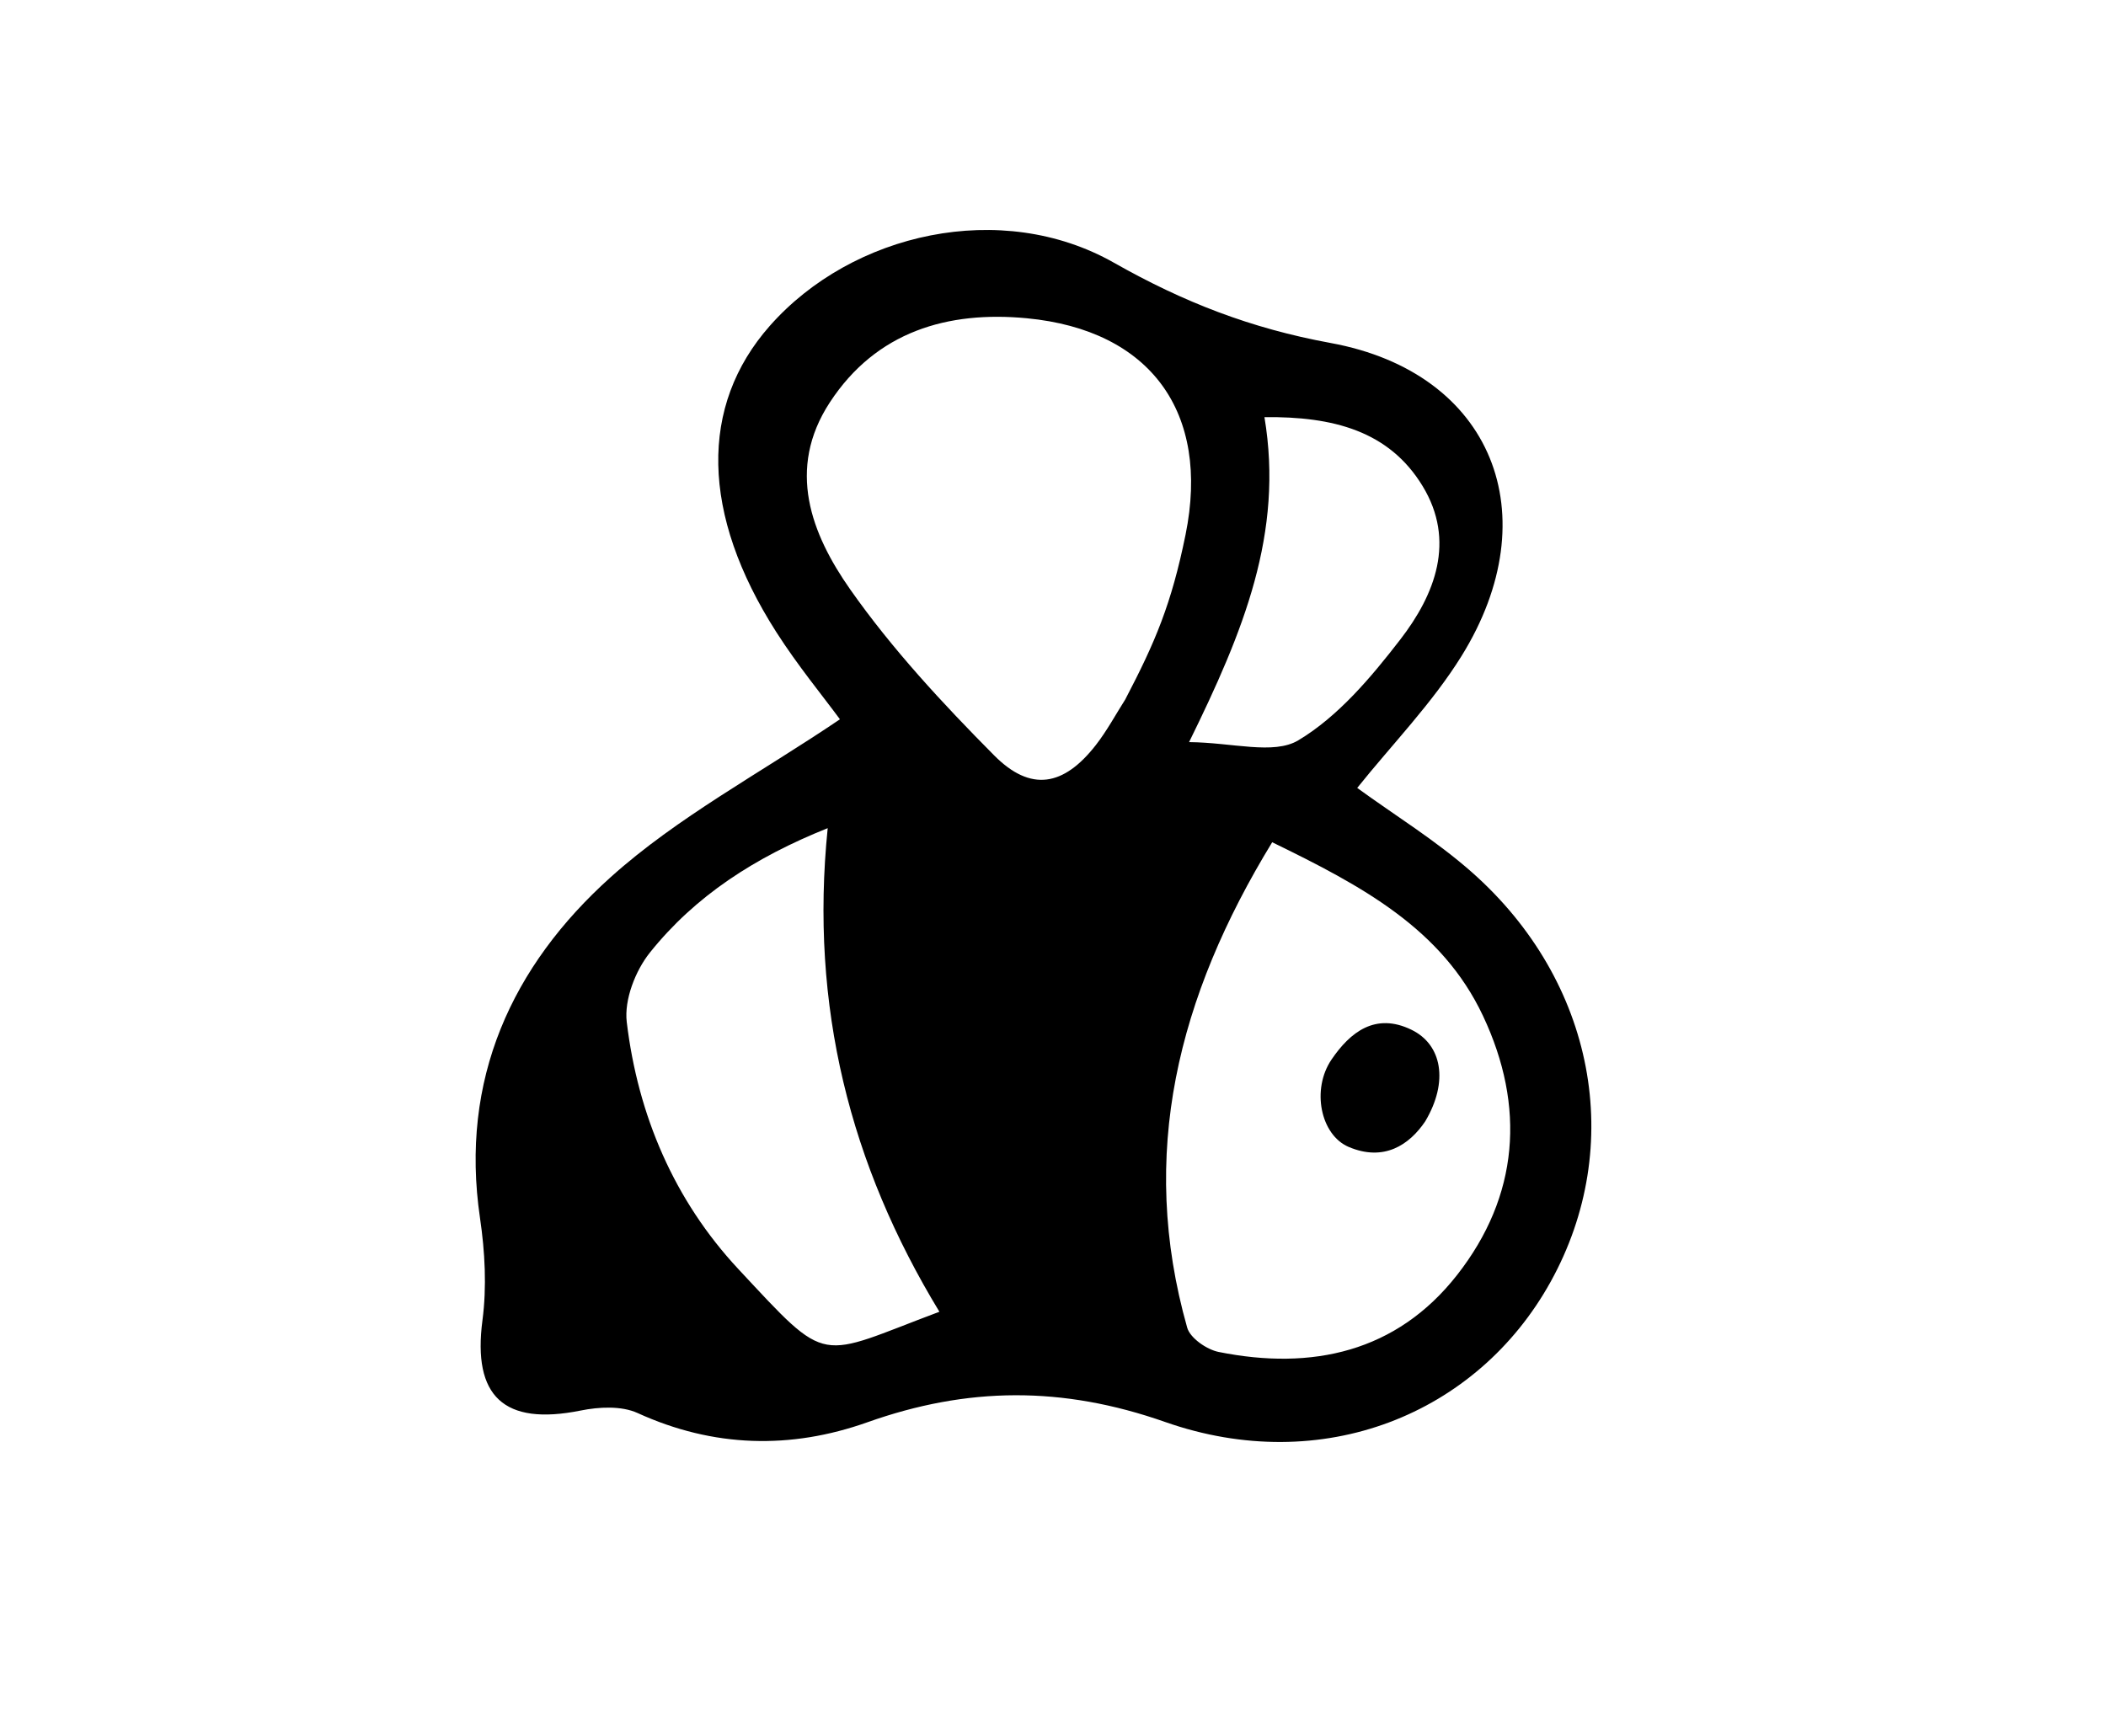
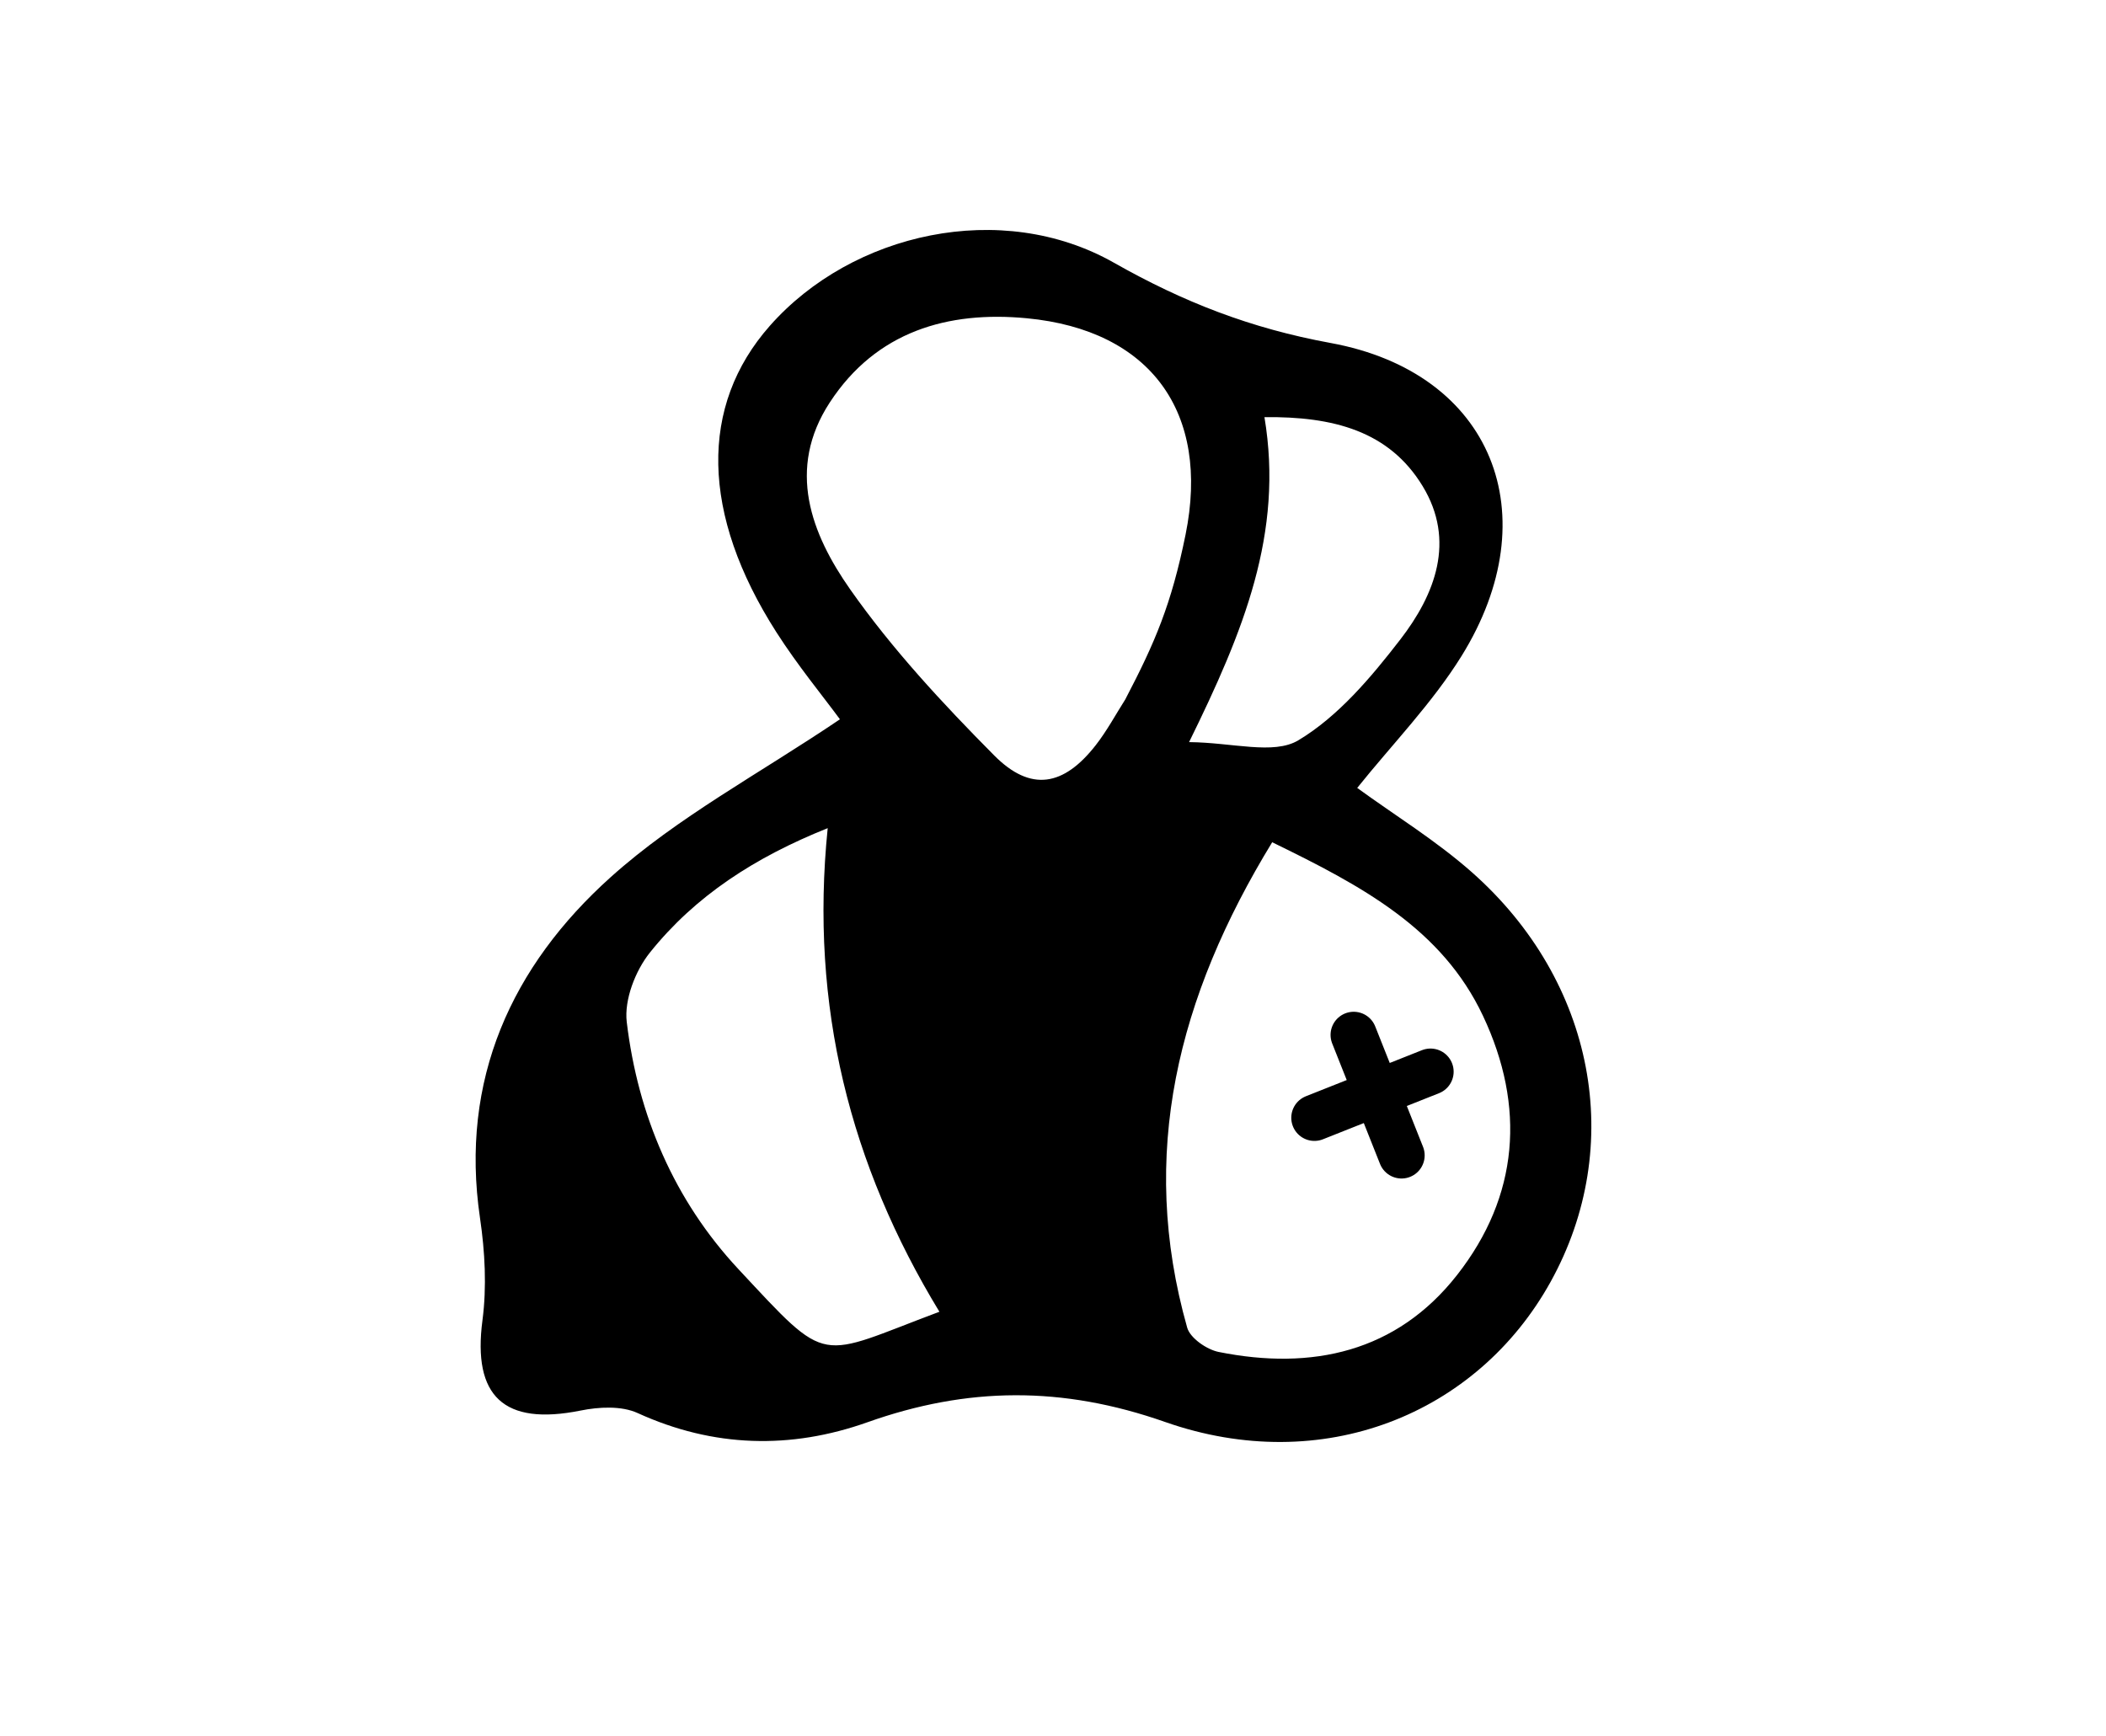
<svg xmlns="http://www.w3.org/2000/svg" width="546" height="450" viewBox="0 0 546 450" fill="none">
  <path d="M217.75 186.49C213.36 180.52 206.79 172.54 201.27 163.9C181.71 133.3 181.27 105.24 199.57 84.5C220.93 60.29 259.68 51.61 288.8 68.12C306.83 78.34 324.27 85.14 344.96 88.93C387.08 96.64 401.53 133.62 378.94 170.06C371.29 182.39 360.9 193.02 351.87 204.3C361.52 211.33 372.29 217.93 381.61 226.17C413.6 254.46 421.51 297.13 402.02 332.34C382.95 366.79 342.77 382.99 302.04 368.69C275.4 359.34 250.81 359.56 224.87 368.78C205.02 375.83 184.99 375.37 165.3 366.38C161.11 364.47 155.27 364.78 150.52 365.74C130.62 369.74 122.49 362.05 125.08 342.35C126.22 333.68 125.73 324.54 124.45 315.84C119.14 279.89 132.71 250.45 158.3 227.46C175.67 211.85 196.94 200.58 217.75 186.51V186.49ZM329.83 218.38C305.33 258.47 295.08 299.33 307.79 344.24C308.56 346.95 312.84 349.91 315.93 350.54C340.15 355.41 362.09 350.59 377.77 330.58C393.8 310.12 395.56 286.91 384.48 263.4C373.83 240.8 353.19 229.76 329.84 218.39L329.83 218.38ZM214.59 214.73C195.69 222.3 180.25 232.3 168.5 246.98C164.73 251.69 161.8 259.23 162.49 264.99C165.38 289.17 174.8 311.23 191.44 329.07C215.23 354.58 211.61 352.08 243.55 340.12C220.41 302.06 209.9 260.94 214.59 214.73ZM291.81 181.21C292.21 181.33 291.41 181.09 291.81 181.21C299.45 166.59 303.7 156.69 307.37 138.61C313.8 106.94 298.32 85.58 266.21 82.52C245.75 80.57 227.19 85.92 215.15 104.32C203.81 121.65 210.34 138.46 220.44 152.85C231.3 168.31 244.39 182.4 257.74 195.86C267.25 205.45 275.78 203.83 284.07 193.23C286.99 189.49 289.26 185.24 291.82 181.22L291.81 181.21ZM327.82 108.16C332.84 138.2 322.4 163.69 308.28 192.42C319.55 192.52 330.19 195.78 336.59 191.96C346.95 185.76 355.46 175.63 363.03 165.83C372.06 154.14 377.45 140.24 368.84 126.06C360.14 111.73 345.62 107.96 327.82 108.16Z" fill="black" />
-   <path d="M369.56 290.67C365.35 296.95 358.75 301.23 349.67 297.39C342.36 294.29 339.94 282.45 345.22 274.71C350.06 267.61 356.58 262.46 365.93 267C373.87 270.85 375.59 280.46 369.55 290.67H369.56Z" fill="black" />
+   <path d="M340.774 289.824L370.871 277.875M350.959 268.34L363.359 299.572" stroke="black" stroke-width="12" stroke-linecap="round" />
</svg>
